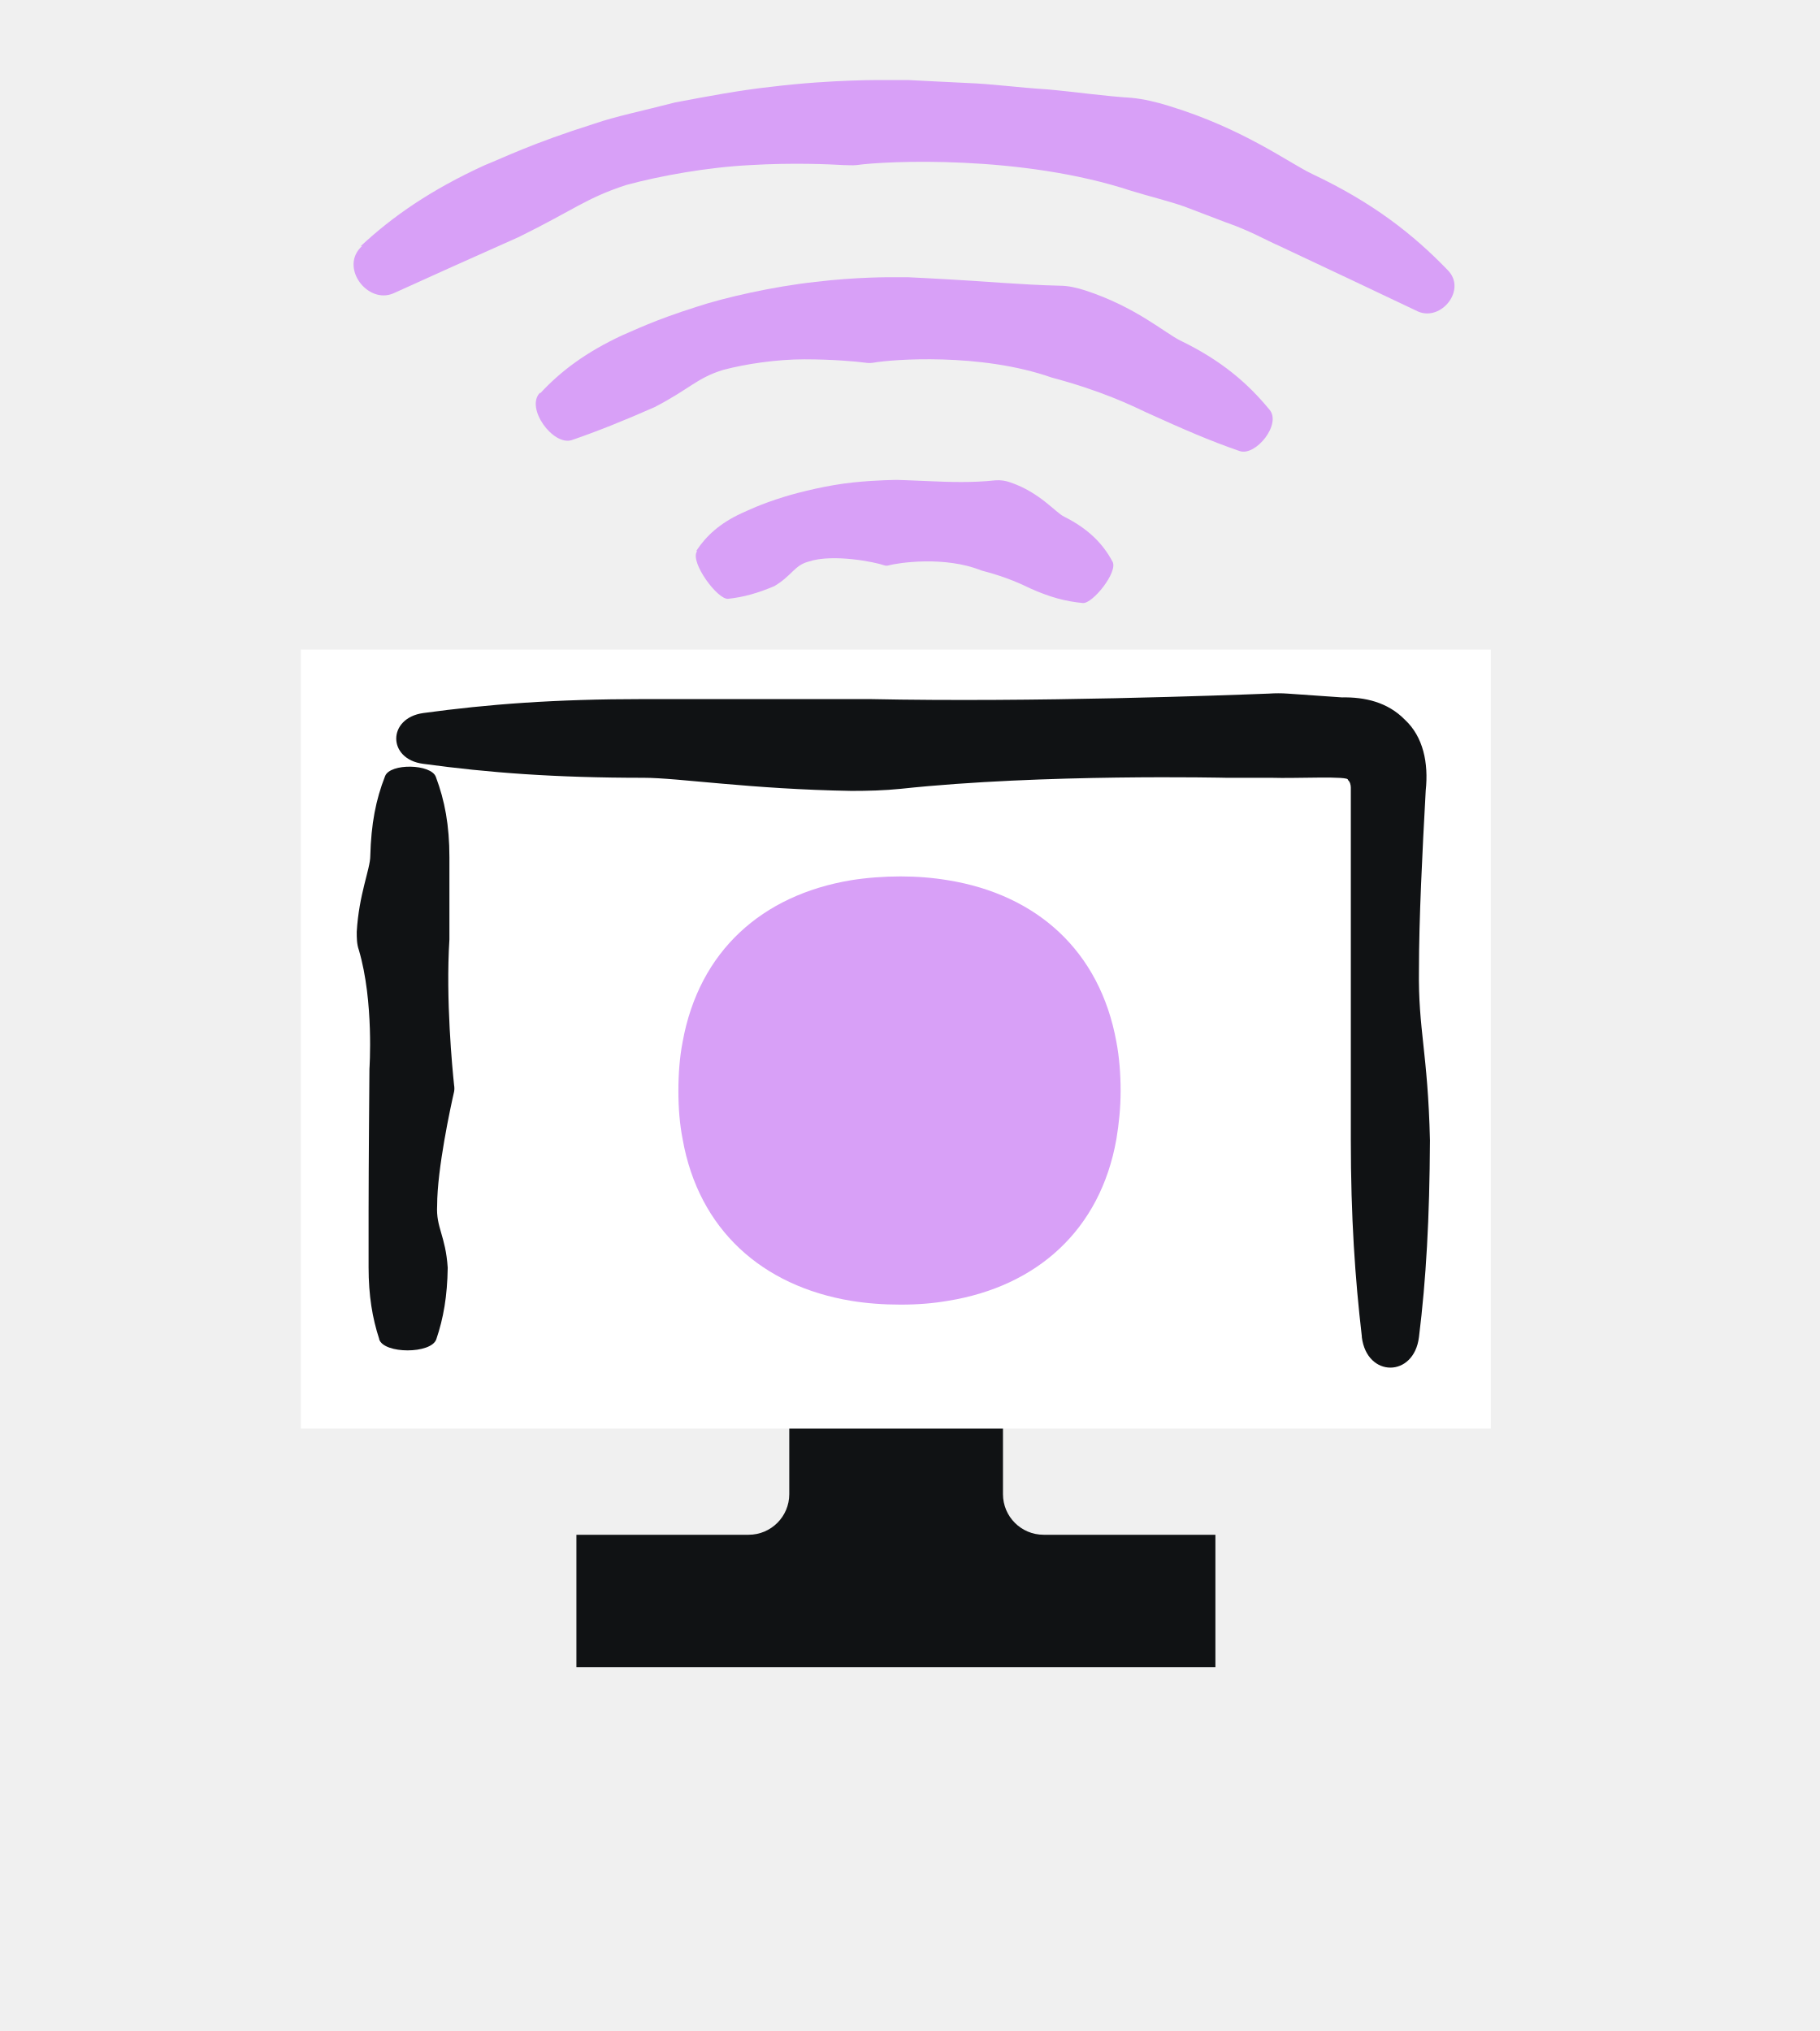
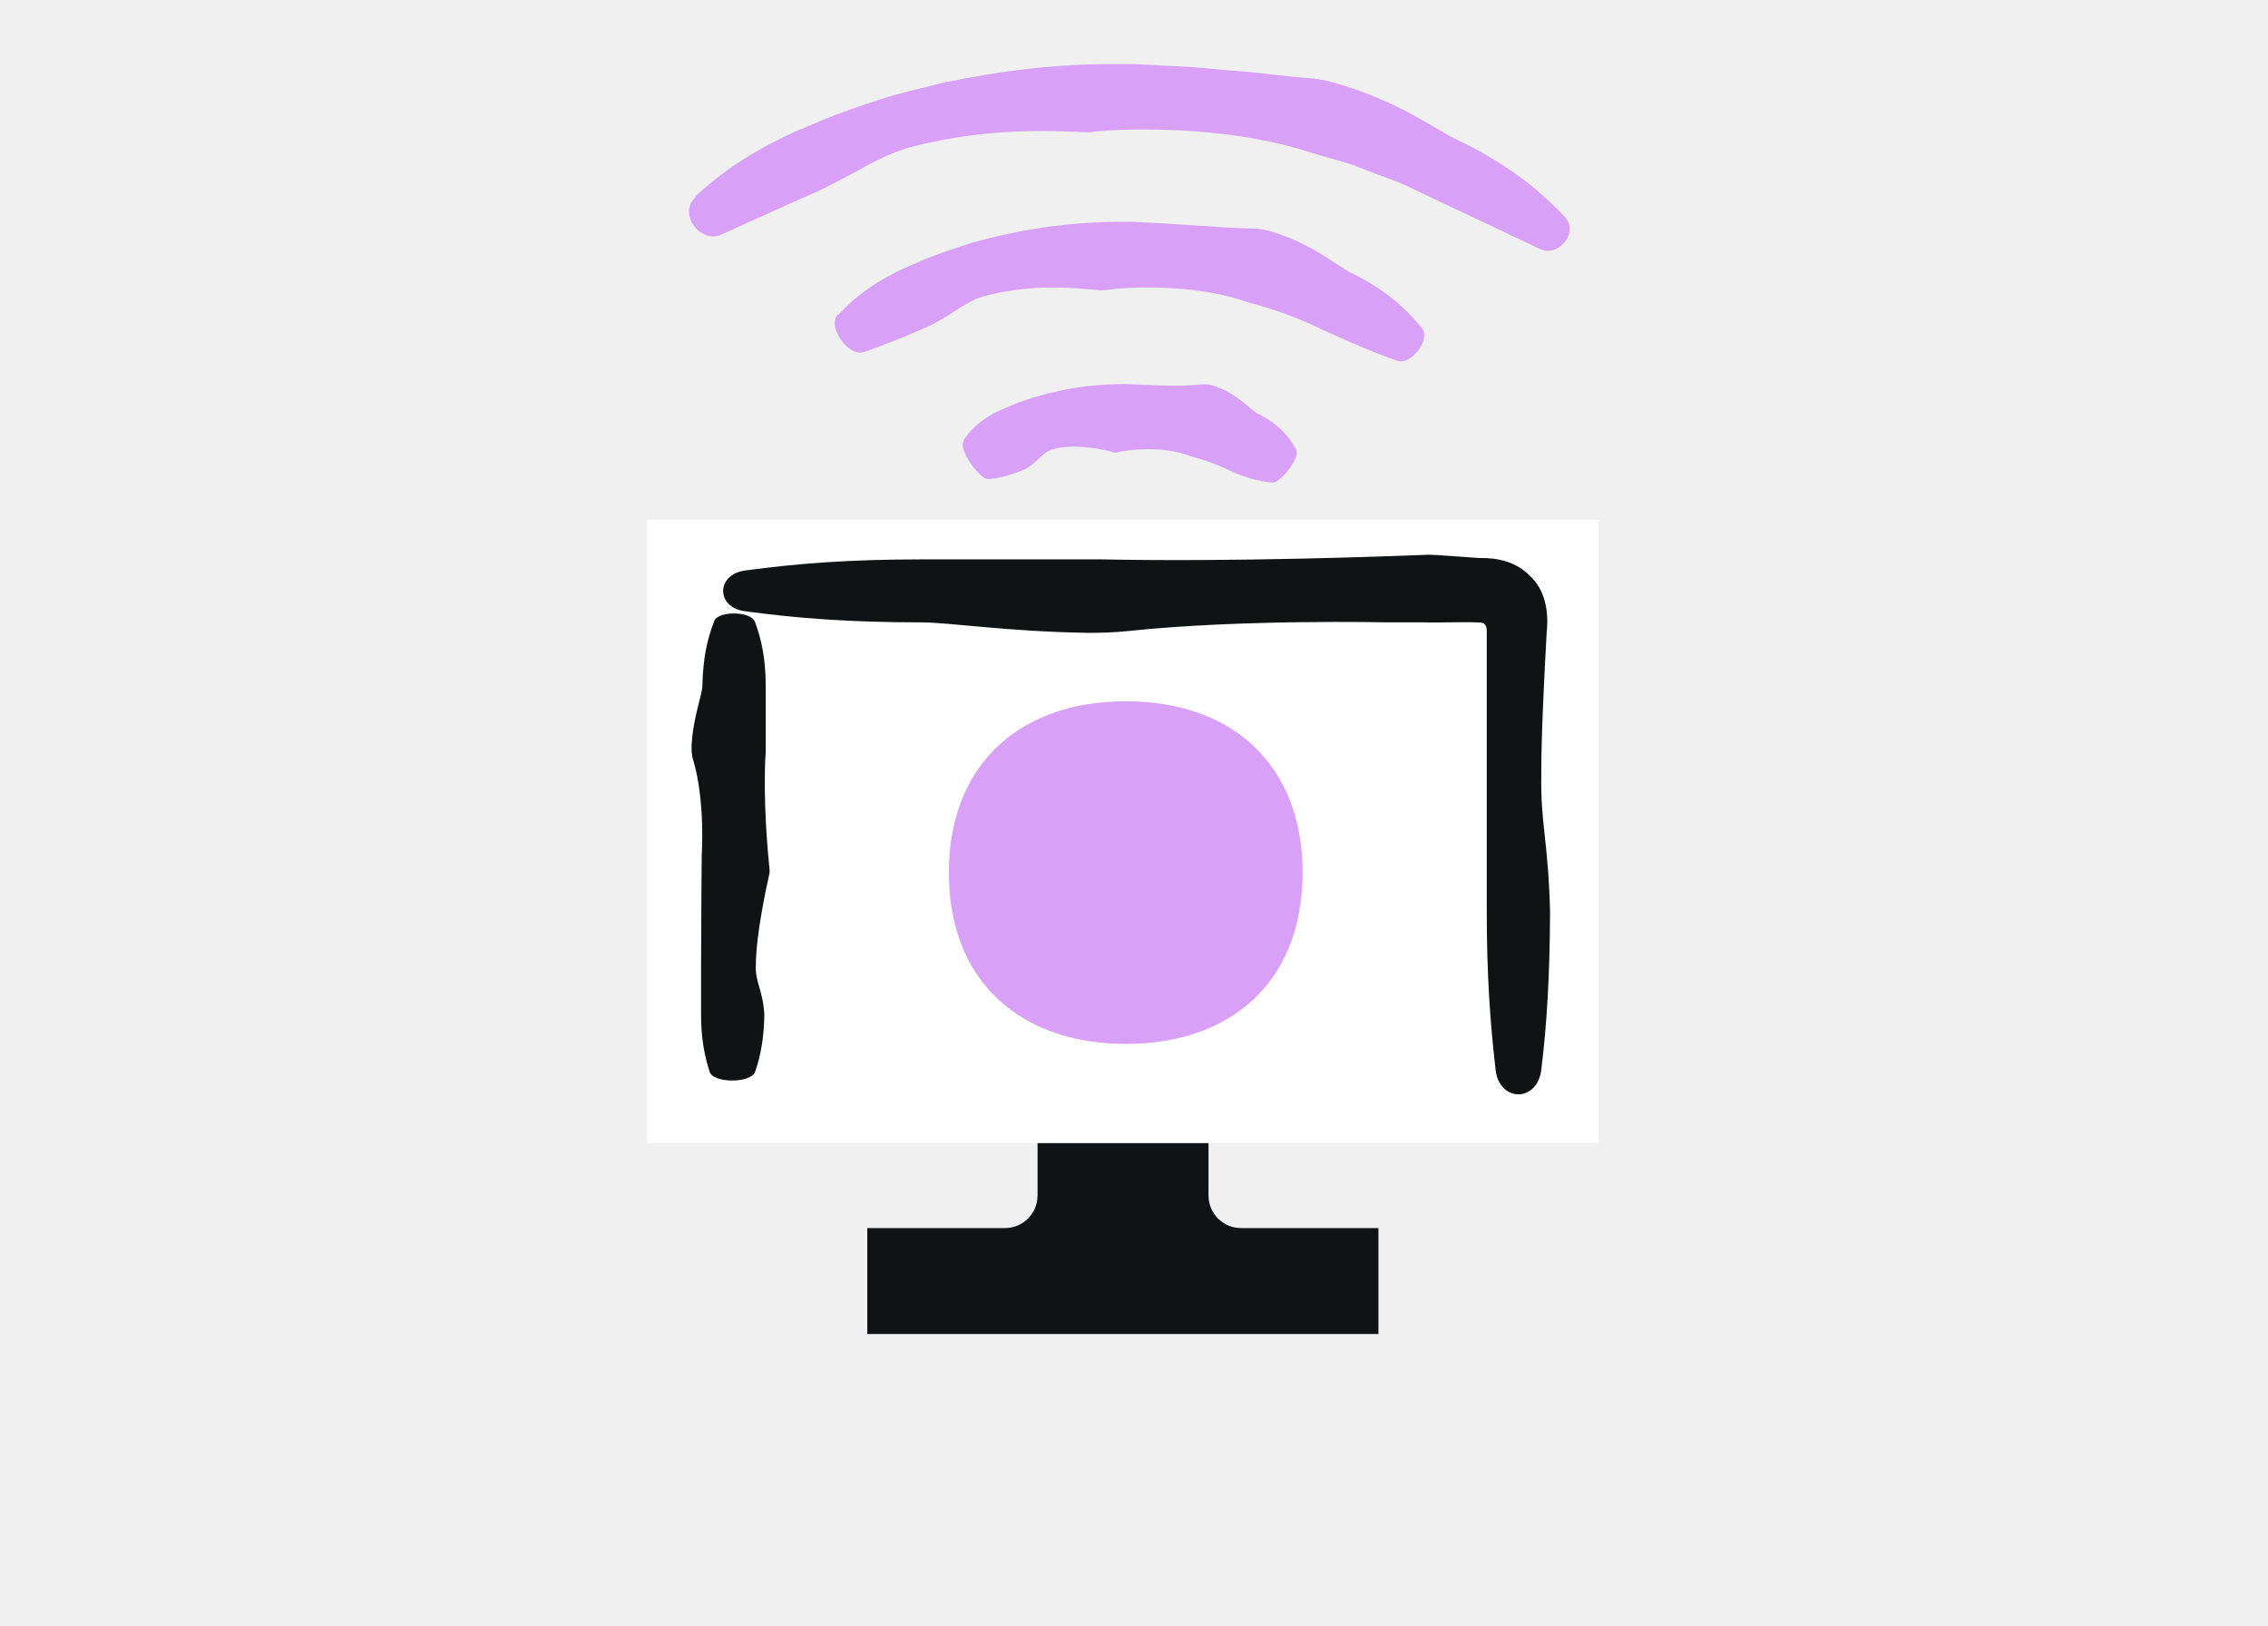
- <svg xmlns="http://www.w3.org/2000/svg" width="43" height="48" viewBox="0 0 43 48" fill="none">
+ <svg xmlns="http://www.w3.org/2000/svg" width="67" height="48" viewBox="-12 0 67 48" fill="none">
  <g>
    <path d="M8.559 5.812C8.009 6.302 8.679 7.202 9.299 6.932C10.179 6.532 11.089 6.122 12.259 5.602C13.559 4.962 13.849 4.682 14.799 4.372C15.609 4.152 16.729 3.952 17.729 3.902C18.729 3.842 19.609 3.882 19.939 3.902C20.039 3.902 20.139 3.912 20.239 3.902C20.929 3.802 24.139 3.652 26.739 4.512C27.199 4.652 27.619 4.752 27.989 4.882C28.349 5.022 28.679 5.142 28.959 5.252C29.539 5.452 29.929 5.682 30.209 5.802C31.529 6.422 32.519 6.892 33.509 7.362C34.059 7.602 34.669 6.842 34.209 6.382C33.399 5.542 32.449 4.792 31.009 4.112C30.459 3.852 29.389 3.042 27.619 2.502C27.329 2.412 27.039 2.342 26.739 2.312C26.089 2.272 25.419 2.172 24.749 2.112C24.079 2.072 23.439 1.982 22.869 1.962C22.299 1.932 21.809 1.912 21.469 1.892C21.119 1.892 20.919 1.892 20.919 1.892C20.919 1.892 19.689 1.872 18.219 2.052C17.479 2.132 16.689 2.282 15.949 2.422C15.219 2.612 14.539 2.752 14.049 2.922C12.559 3.392 11.889 3.732 11.459 3.902C10.189 4.482 9.279 5.112 8.519 5.822L8.559 5.812Z" fill="#D8A0F7" />
    <path d="M12.759 9.282C12.409 9.642 13.069 10.542 13.509 10.402C14.119 10.192 14.719 9.952 15.469 9.622C16.299 9.192 16.469 8.932 17.089 8.742C17.619 8.602 18.349 8.492 19.009 8.492C19.669 8.492 20.229 8.542 20.449 8.572C20.509 8.582 20.579 8.582 20.639 8.572C21.079 8.492 23.169 8.332 24.849 8.922C26.049 9.242 26.739 9.582 27.099 9.752C27.959 10.142 28.599 10.422 29.299 10.662C29.679 10.782 30.289 10.022 29.999 9.682C29.489 9.062 28.869 8.522 27.899 8.052C27.529 7.872 26.839 7.252 25.639 6.862C25.449 6.802 25.249 6.752 25.039 6.752C24.149 6.732 23.179 6.642 22.409 6.602C22.029 6.582 21.699 6.562 21.459 6.552C21.229 6.552 21.089 6.552 21.089 6.552C21.089 6.552 20.259 6.542 19.269 6.662C18.269 6.772 17.119 7.032 16.459 7.252C15.449 7.572 14.999 7.802 14.709 7.922C13.849 8.322 13.249 8.772 12.769 9.292L12.759 9.282Z" fill="#D8A0F7" />
    <path d="M16.469 13.032C16.299 13.282 16.959 14.182 17.209 14.152C17.569 14.112 17.899 14.022 18.299 13.852C18.719 13.602 18.769 13.362 19.109 13.272C19.679 13.082 20.679 13.282 20.899 13.362C20.929 13.372 20.969 13.372 20.999 13.362C21.219 13.302 22.319 13.132 23.189 13.482C23.809 13.642 24.169 13.822 24.359 13.912C24.809 14.112 25.169 14.212 25.589 14.252C25.819 14.272 26.429 13.512 26.289 13.272C26.059 12.842 25.709 12.492 25.149 12.212C24.939 12.112 24.579 11.642 23.879 11.402C23.769 11.362 23.649 11.342 23.519 11.352C22.979 11.412 22.419 11.392 21.969 11.372C21.529 11.352 21.209 11.342 21.209 11.342C21.209 11.342 20.729 11.342 20.159 11.402C19.579 11.462 18.919 11.622 18.529 11.742C17.949 11.922 17.679 12.062 17.519 12.132C17.019 12.362 16.689 12.662 16.459 13.012L16.469 13.032Z" fill="#D8A0F7" />
  </g>
  <path d="M28.721 36.272V39.402H13.621V36.272H17.691C18.221 36.272 18.651 35.842 18.651 35.312V30.662H23.701V35.312C23.701 35.842 24.131 36.272 24.661 36.272H28.731H28.721Z" fill="#101214" />
  <path d="M35.219 15.352H7.109V33.763H35.229V15.352H35.219Z" fill="white" />
  <path d="M32.181 31.602C32.301 32.562 33.411 32.562 33.531 31.602C33.701 30.232 33.781 28.802 33.791 26.952C33.741 24.862 33.511 24.342 33.531 22.922C33.531 21.722 33.611 20.132 33.691 18.682C33.761 18.032 33.631 17.412 33.201 17.012C32.791 16.592 32.251 16.472 31.711 16.482C31.131 16.442 30.681 16.412 30.421 16.392C30.281 16.382 30.131 16.382 29.991 16.392C28.961 16.432 24.441 16.602 20.551 16.522C17.801 16.522 16.101 16.522 15.211 16.522C13.111 16.522 11.541 16.642 10.001 16.852C9.151 16.972 9.151 17.942 10.001 18.052C11.541 18.262 13.111 18.382 15.211 18.382C16.031 18.382 17.731 18.652 20.121 18.692C20.511 18.692 20.901 18.682 21.291 18.642C24.641 18.282 28.981 18.382 28.981 18.382C28.981 18.382 29.391 18.382 30.041 18.382C30.621 18.402 31.901 18.332 31.851 18.432C31.901 18.472 31.921 18.552 31.921 18.612V19.162C31.921 19.672 31.921 20.192 31.921 20.682C31.921 21.672 31.921 22.592 31.921 23.272C31.921 25.332 31.921 26.322 31.921 26.932C31.921 28.772 32.021 30.212 32.181 31.582V31.602Z" fill="#101214" />
  <path d="M8.96 31.652C9.07 32.002 10.19 32.002 10.31 31.652C10.48 31.152 10.57 30.632 10.58 29.962C10.53 29.202 10.3 29.012 10.33 28.492C10.33 27.622 10.65 26.152 10.73 25.802C10.74 25.752 10.74 25.702 10.73 25.642C10.69 25.262 10.53 23.622 10.62 22.202C10.62 21.202 10.62 20.582 10.62 20.262C10.62 19.502 10.51 18.922 10.3 18.362C10.19 18.052 9.22 18.032 9.1 18.342C8.88 18.902 8.77 19.472 8.75 20.232C8.75 20.532 8.48 21.142 8.43 22.022C8.43 22.162 8.43 22.312 8.48 22.452C8.84 23.672 8.73 25.262 8.73 25.262C8.73 25.262 8.71 27.622 8.71 28.622C8.71 29.372 8.71 29.732 8.71 29.952C8.71 30.622 8.8 31.152 8.96 31.642V31.652Z" fill="#101214" />
  <path d="M26.381 26.923C26.441 26.563 26.481 26.183 26.481 25.783C26.481 25.383 26.451 24.993 26.381 24.623C25.991 22.473 24.501 21.143 22.401 20.803C22.041 20.743 21.671 20.713 21.281 20.713C20.891 20.713 20.481 20.743 20.111 20.803C18.011 21.153 16.521 22.473 16.131 24.623C16.061 24.983 16.031 25.373 16.031 25.783C16.031 26.193 16.061 26.563 16.131 26.923C16.511 29.063 18.011 30.393 20.111 30.743C20.481 30.803 20.871 30.833 21.281 30.833C21.691 30.833 22.051 30.803 22.401 30.743C24.501 30.403 26.001 29.073 26.381 26.923Z" fill="#D8A0F7" />
</svg>
